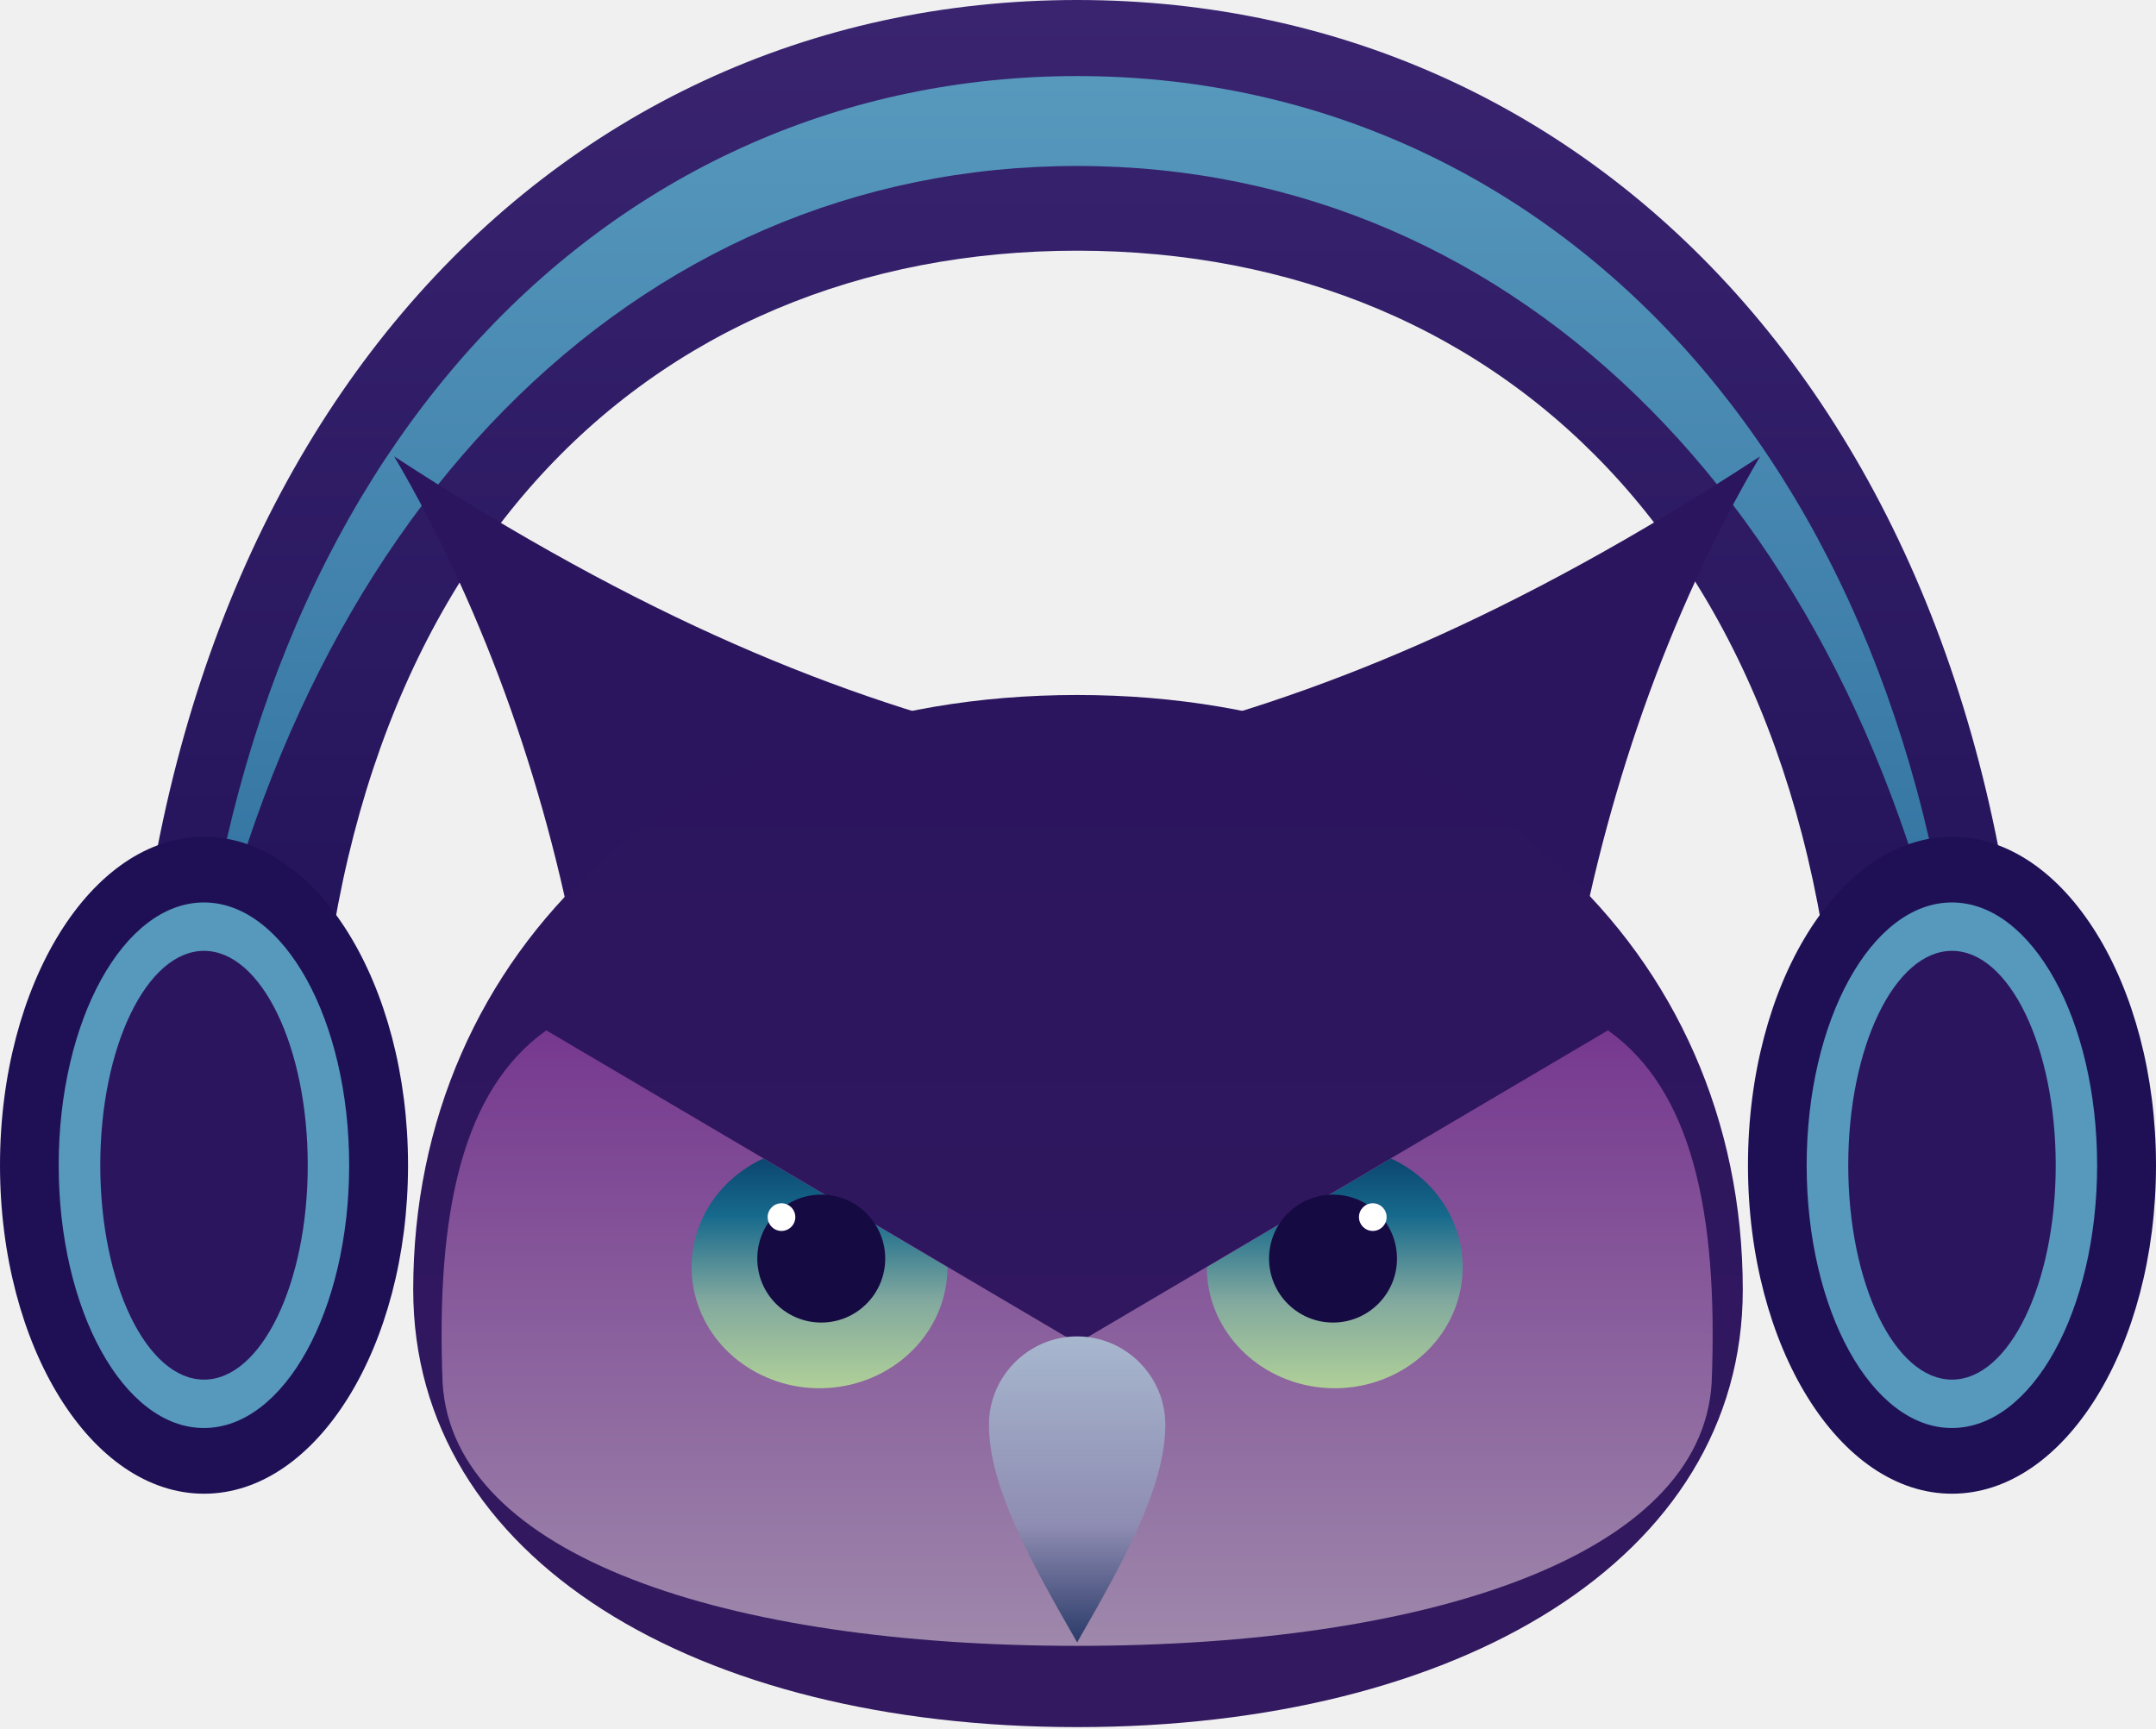
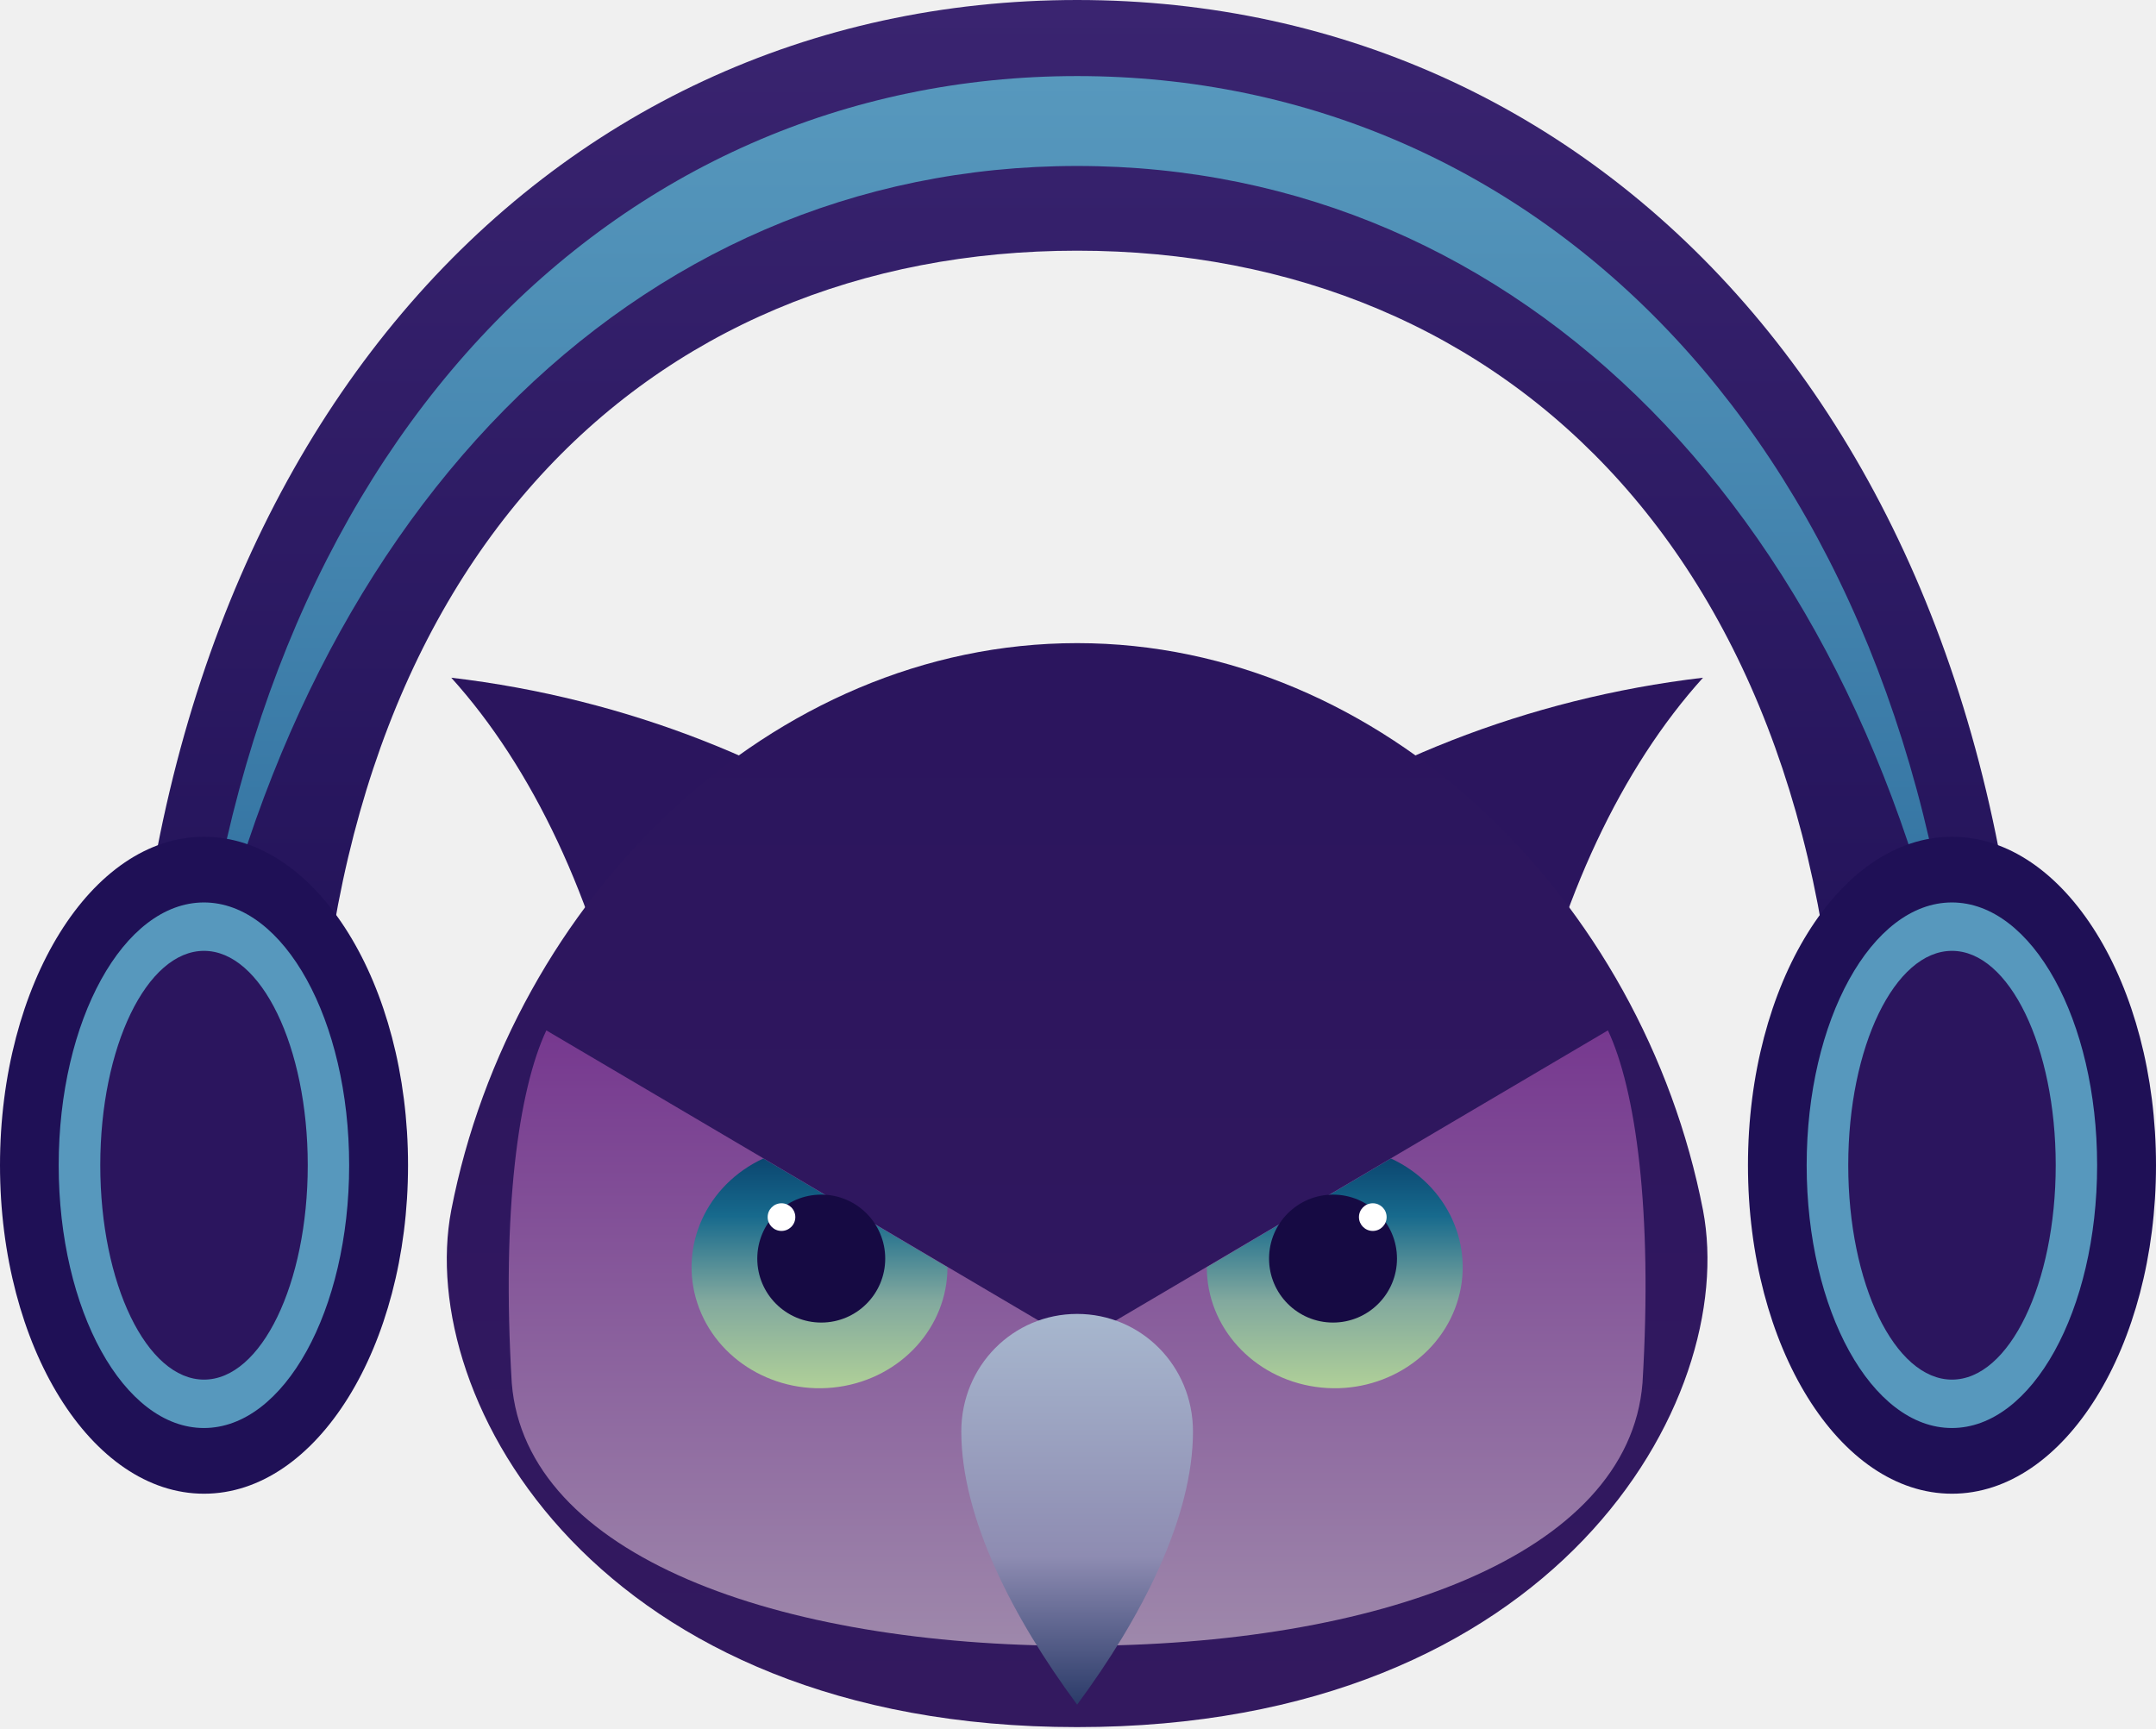
<svg xmlns="http://www.w3.org/2000/svg" viewBox="0 0 1247 1000" width="1247" height="1000">
  <defs>
    <linearGradient id="rp-band" x1="0" y1="1" x2="0" y2="0">
      <stop offset="0" stop-color="#1F1056" />
      <stop offset="1" stop-color="#3A2470" />
    </linearGradient>
    <linearGradient id="rp-sheen" x1="0" y1="1" x2="0" y2="0">
      <stop offset="0" stop-color="#2E6E9E" />
      <stop offset="1" stop-color="#5798BD" />
    </linearGradient>
    <linearGradient id="rp-head" x1="0" y1="0" x2="0" y2="1">
      <stop offset="0" stop-color="#2B155E" />
      <stop offset="1" stop-color="#33195F" />
    </linearGradient>
    <linearGradient id="rp-face" x1="0" y1="0" x2="0" y2="1">
      <stop offset="0" stop-color="#76388F" />
      <stop offset="1" stop-color="#9E88AB" />
    </linearGradient>
    <linearGradient id="rp-iris" x1="0" y1="0" x2="0" y2="1">
      <stop offset="0" stop-color="#0B4670" />
      <stop offset="0.25" stop-color="#176A8D" />
      <stop offset="0.62" stop-color="#82A99E" />
      <stop offset="1" stop-color="#B0D098" />
    </linearGradient>
    <linearGradient id="rp-beak" x1="0" y1="0" x2="0" y2="1">
      <stop offset="0" stop-color="#A7B7CE" />
      <stop offset="0.62" stop-color="#8E8CB2" />
      <stop offset="1" stop-color="#2B3B69" />
    </linearGradient>
  </defs>
  <g id="rp-g-band">
    <path d="M 74 674 C 74 258 314 0 623 0 C 932 0 1173 258 1173 674              L 1065 674 C 1065 326 872 145 623 145 C 374 145 182 326 182 674 Z" fill="url(#rp-band)" />
    <path d="M 112 612 C 140 258 356 44 623 44 C 890 44 1107 258 1135 612              C 1080 300 880 96 623 96 C 366 96 167 300 112 612 Z" fill="url(#rp-sheen)" />
  </g>
  <g id="rp-g-cups">
    <ellipse cx="118" cy="674" rx="118" ry="190" fill="#1F1056" />
    <ellipse cx="1129" cy="674" rx="118" ry="190" fill="#1F1056" />
    <path fill="#5798BD" fill-rule="evenodd" d="M 118 522 A 84 152 0 1 1 117.9 522 Z M 118 552 A 58 122 0 1 0 118.1 552 Z" />
    <path fill="#5798BD" fill-rule="evenodd" d="M 1129 522 A 84 152 0 1 1 1128.9 522 Z M 1129 552 A 58 122 0 1 0 1129.1 552 Z" />
    <ellipse cx="118" cy="674" rx="60" ry="124" fill="#2B155E" />
    <ellipse cx="1129" cy="674" rx="60" ry="124" fill="#2B155E" />
  </g>
  <g id="rp-g-tufts">
-     <path d="M 228 264 C 372 358 486 404 596 430 C 486 470 400 512 336 566              C 318 462 282 356 228 264 Z" fill="#2B155E" />
-     <path d="M 1018 264 C 874 358 760 404 650 430 C 760 470 846 512 910 566              C 928 462 964 356 1018 264 Z" fill="#2B155E" />
+     <path d="M 261 392 C 363 404 457 442 530 496              C 460 520 403 560 363 610 C 344 520 308 444 261 392 Z" fill="#2B155E" />
+     <path d="M 985 392 C 883 404 789 442 716 496              C 786 520 843 560 883 610 C 902 520 938 444 985 392 Z" fill="#2B155E" />
  </g>
-   <path id="rp-head" fill="url(#rp-head)" d="M 623 402 C 852 402 1008 550 1008 746            C 1008 902 843 999 623 999 C 403 999 239 902 239 746            C 239 550 394 402 623 402 Z" />
-   <path id="rp-face" fill="url(#rp-face)" d="M 623 777 L 316 596            C 268 630 252 700 256 800            C 262 900 420 952 623 952            C 826 952 984 900 990 800            C 994 700 978 630 930 596 Z" />
+   <path id="rp-head" fill="url(#rp-head)" d="M 623 372 C 800 372 950 520 985 700            C 1006 810 900 999 623 999 C 346 999 240 810 261 700            C 296 520 446 372 623 372 Z" />
+   <path id="rp-face" fill="url(#rp-face)" d="M 623 777 L 316 596            C 300 630 290 700 296 800            C 304 900 450 952 623 952            C 796 952 942 900 950 800            C 956 700 946 630 930 596 Z" />
  <g id="rp-g-eyes">
    <path fill="url(#rp-iris)" d="M 441.5 670.1 A 74 70 0 1 0 548 733 Z" />
    <path fill="url(#rp-iris)" d="M 698 733 A 74 70 0 1 0 804.5 670.1 Z" />
    <circle cx="475" cy="728" r="37" fill="#160A43" />
    <circle cx="771" cy="728" r="37" fill="#160A43" />
    <circle cx="452" cy="704" r="8" fill="#FFFFFF" />
    <circle cx="794" cy="704" r="8" fill="#FFFFFF" />
  </g>
-   <path id="rp-beak" fill="url(#rp-beak)" d="M 623 773 C 651 773 674 796 674 824            C 674 860 650 903 623 950            C 596 903 572 860 572 824            C 572 796 595 773 623 773 Z" />
+   <path id="rp-beak" fill="url(#rp-beak)" d="M 623 760 C 660 760 690 790 690 828            C 690 878 660 936 623 986            C 586 936 556 878 556 828            C 556 790 586 760 623 760 Z" />
</svg>
